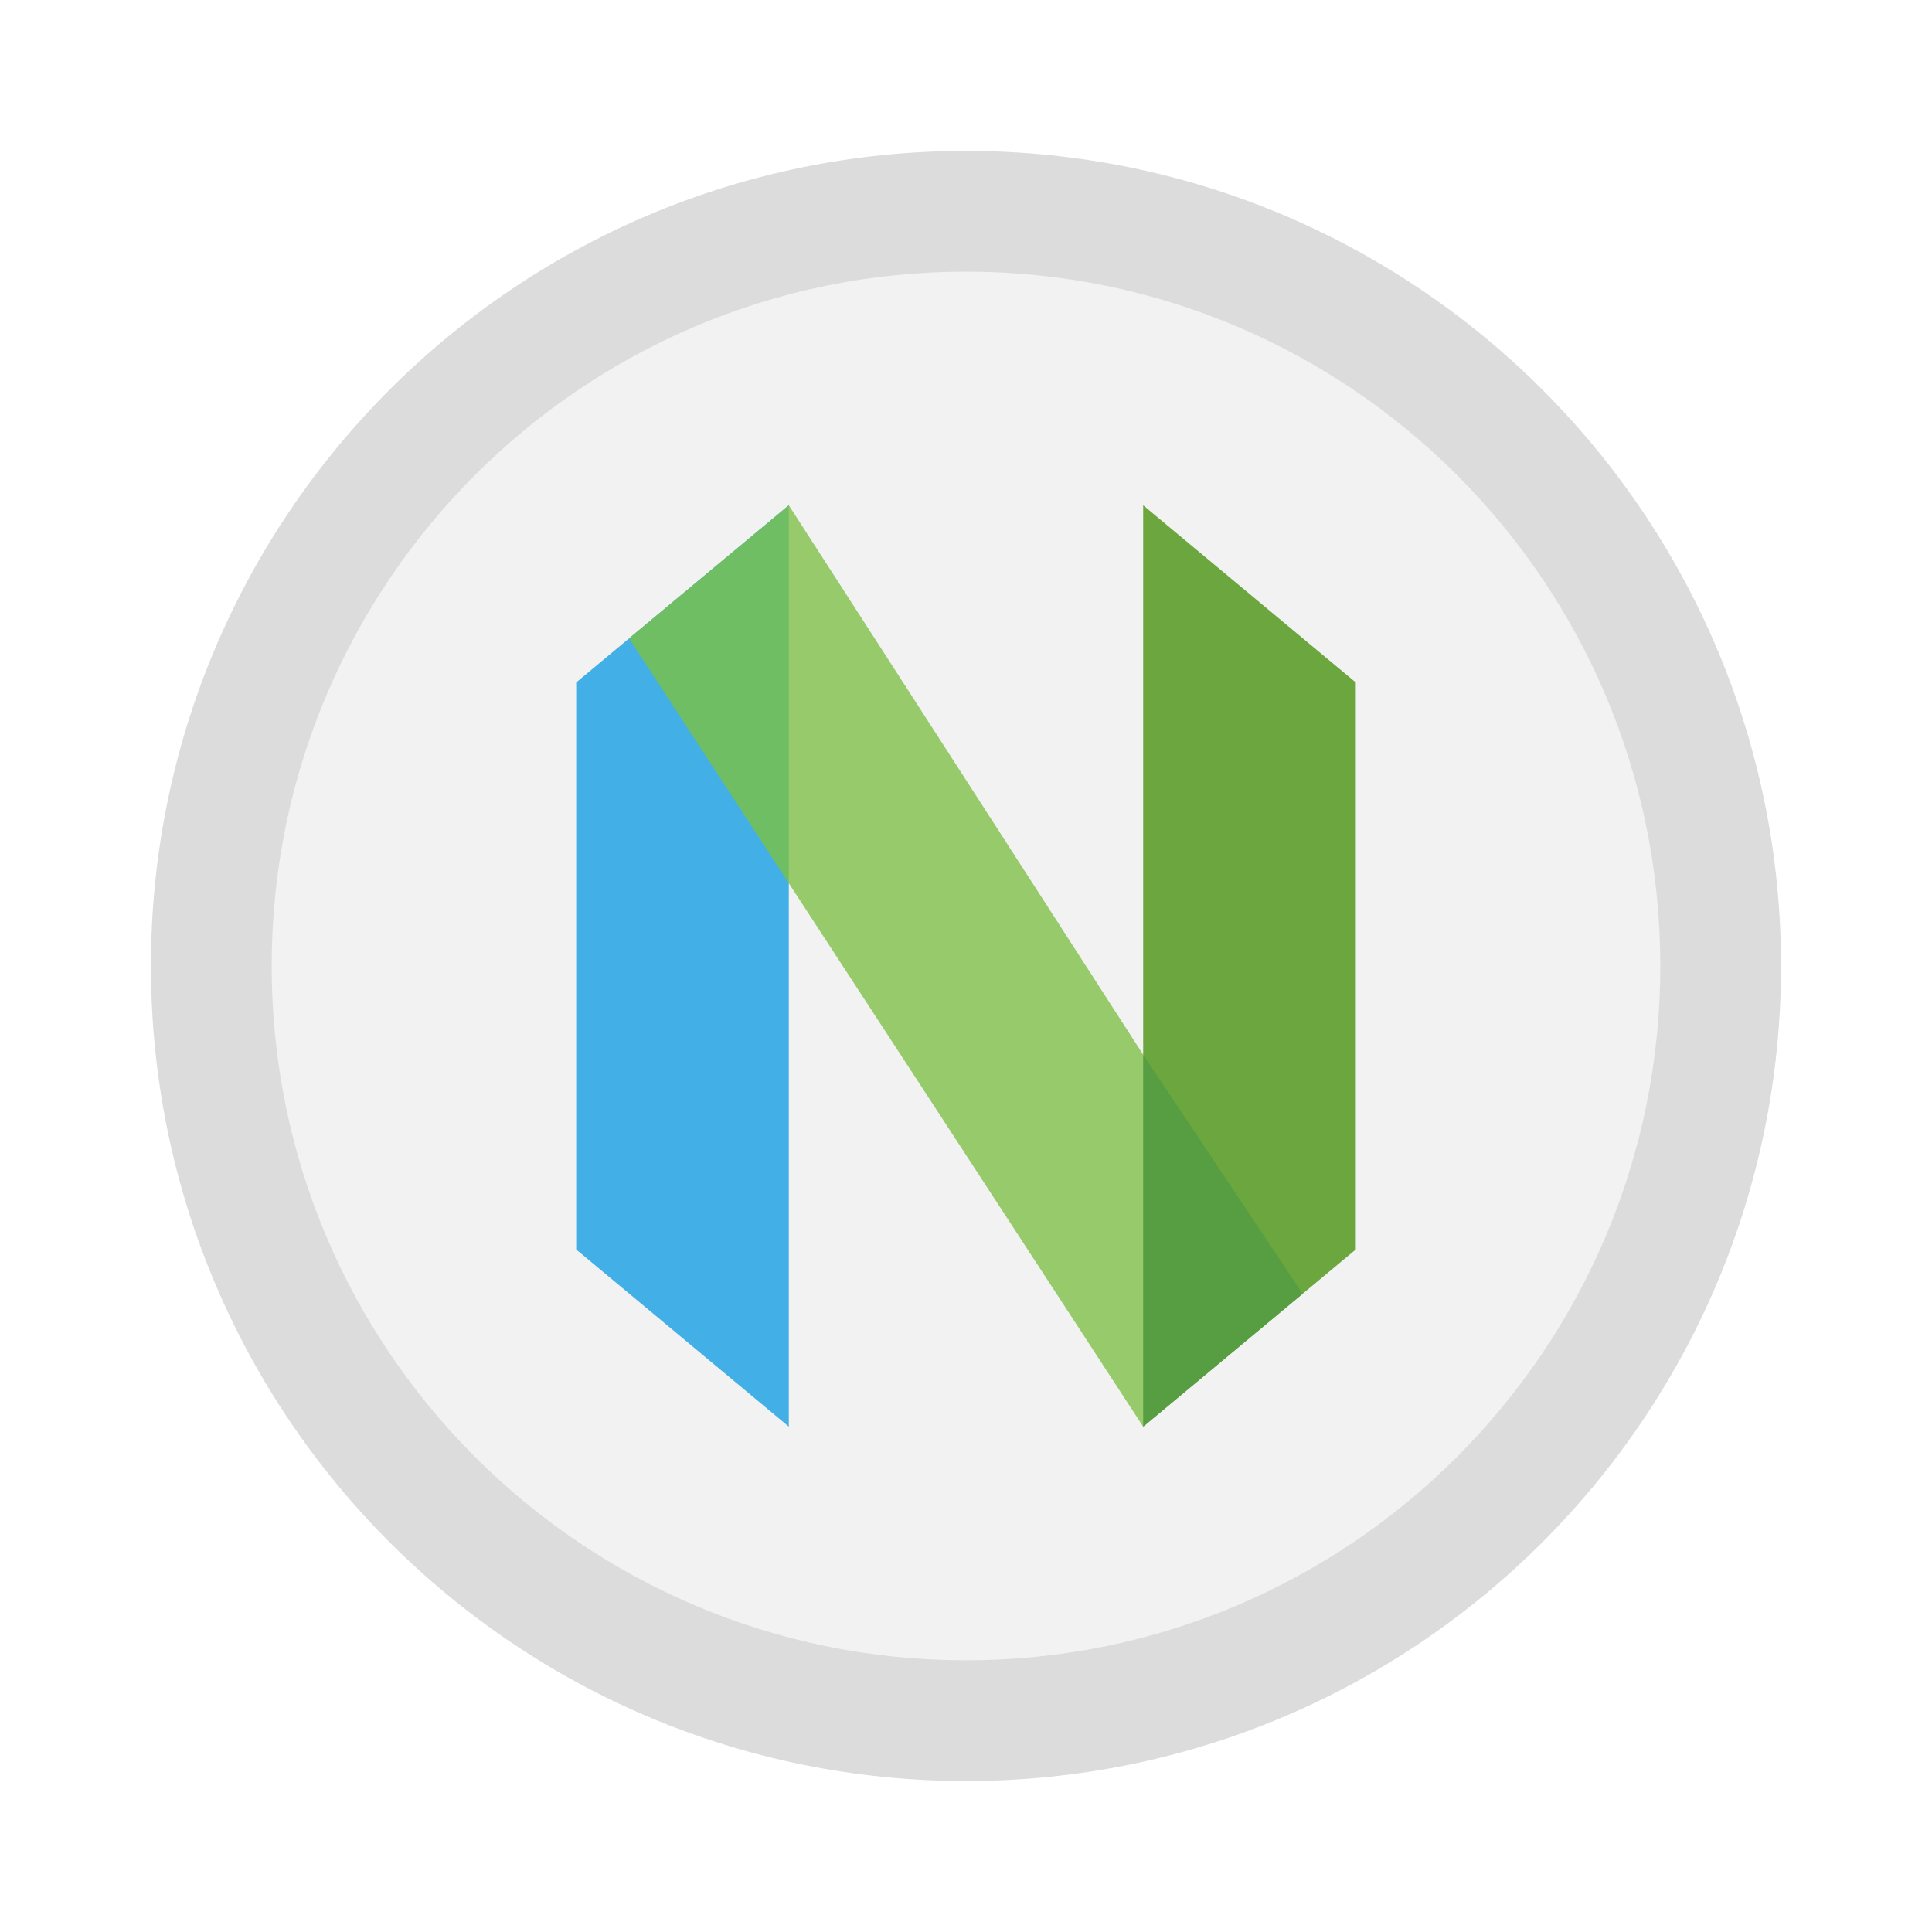
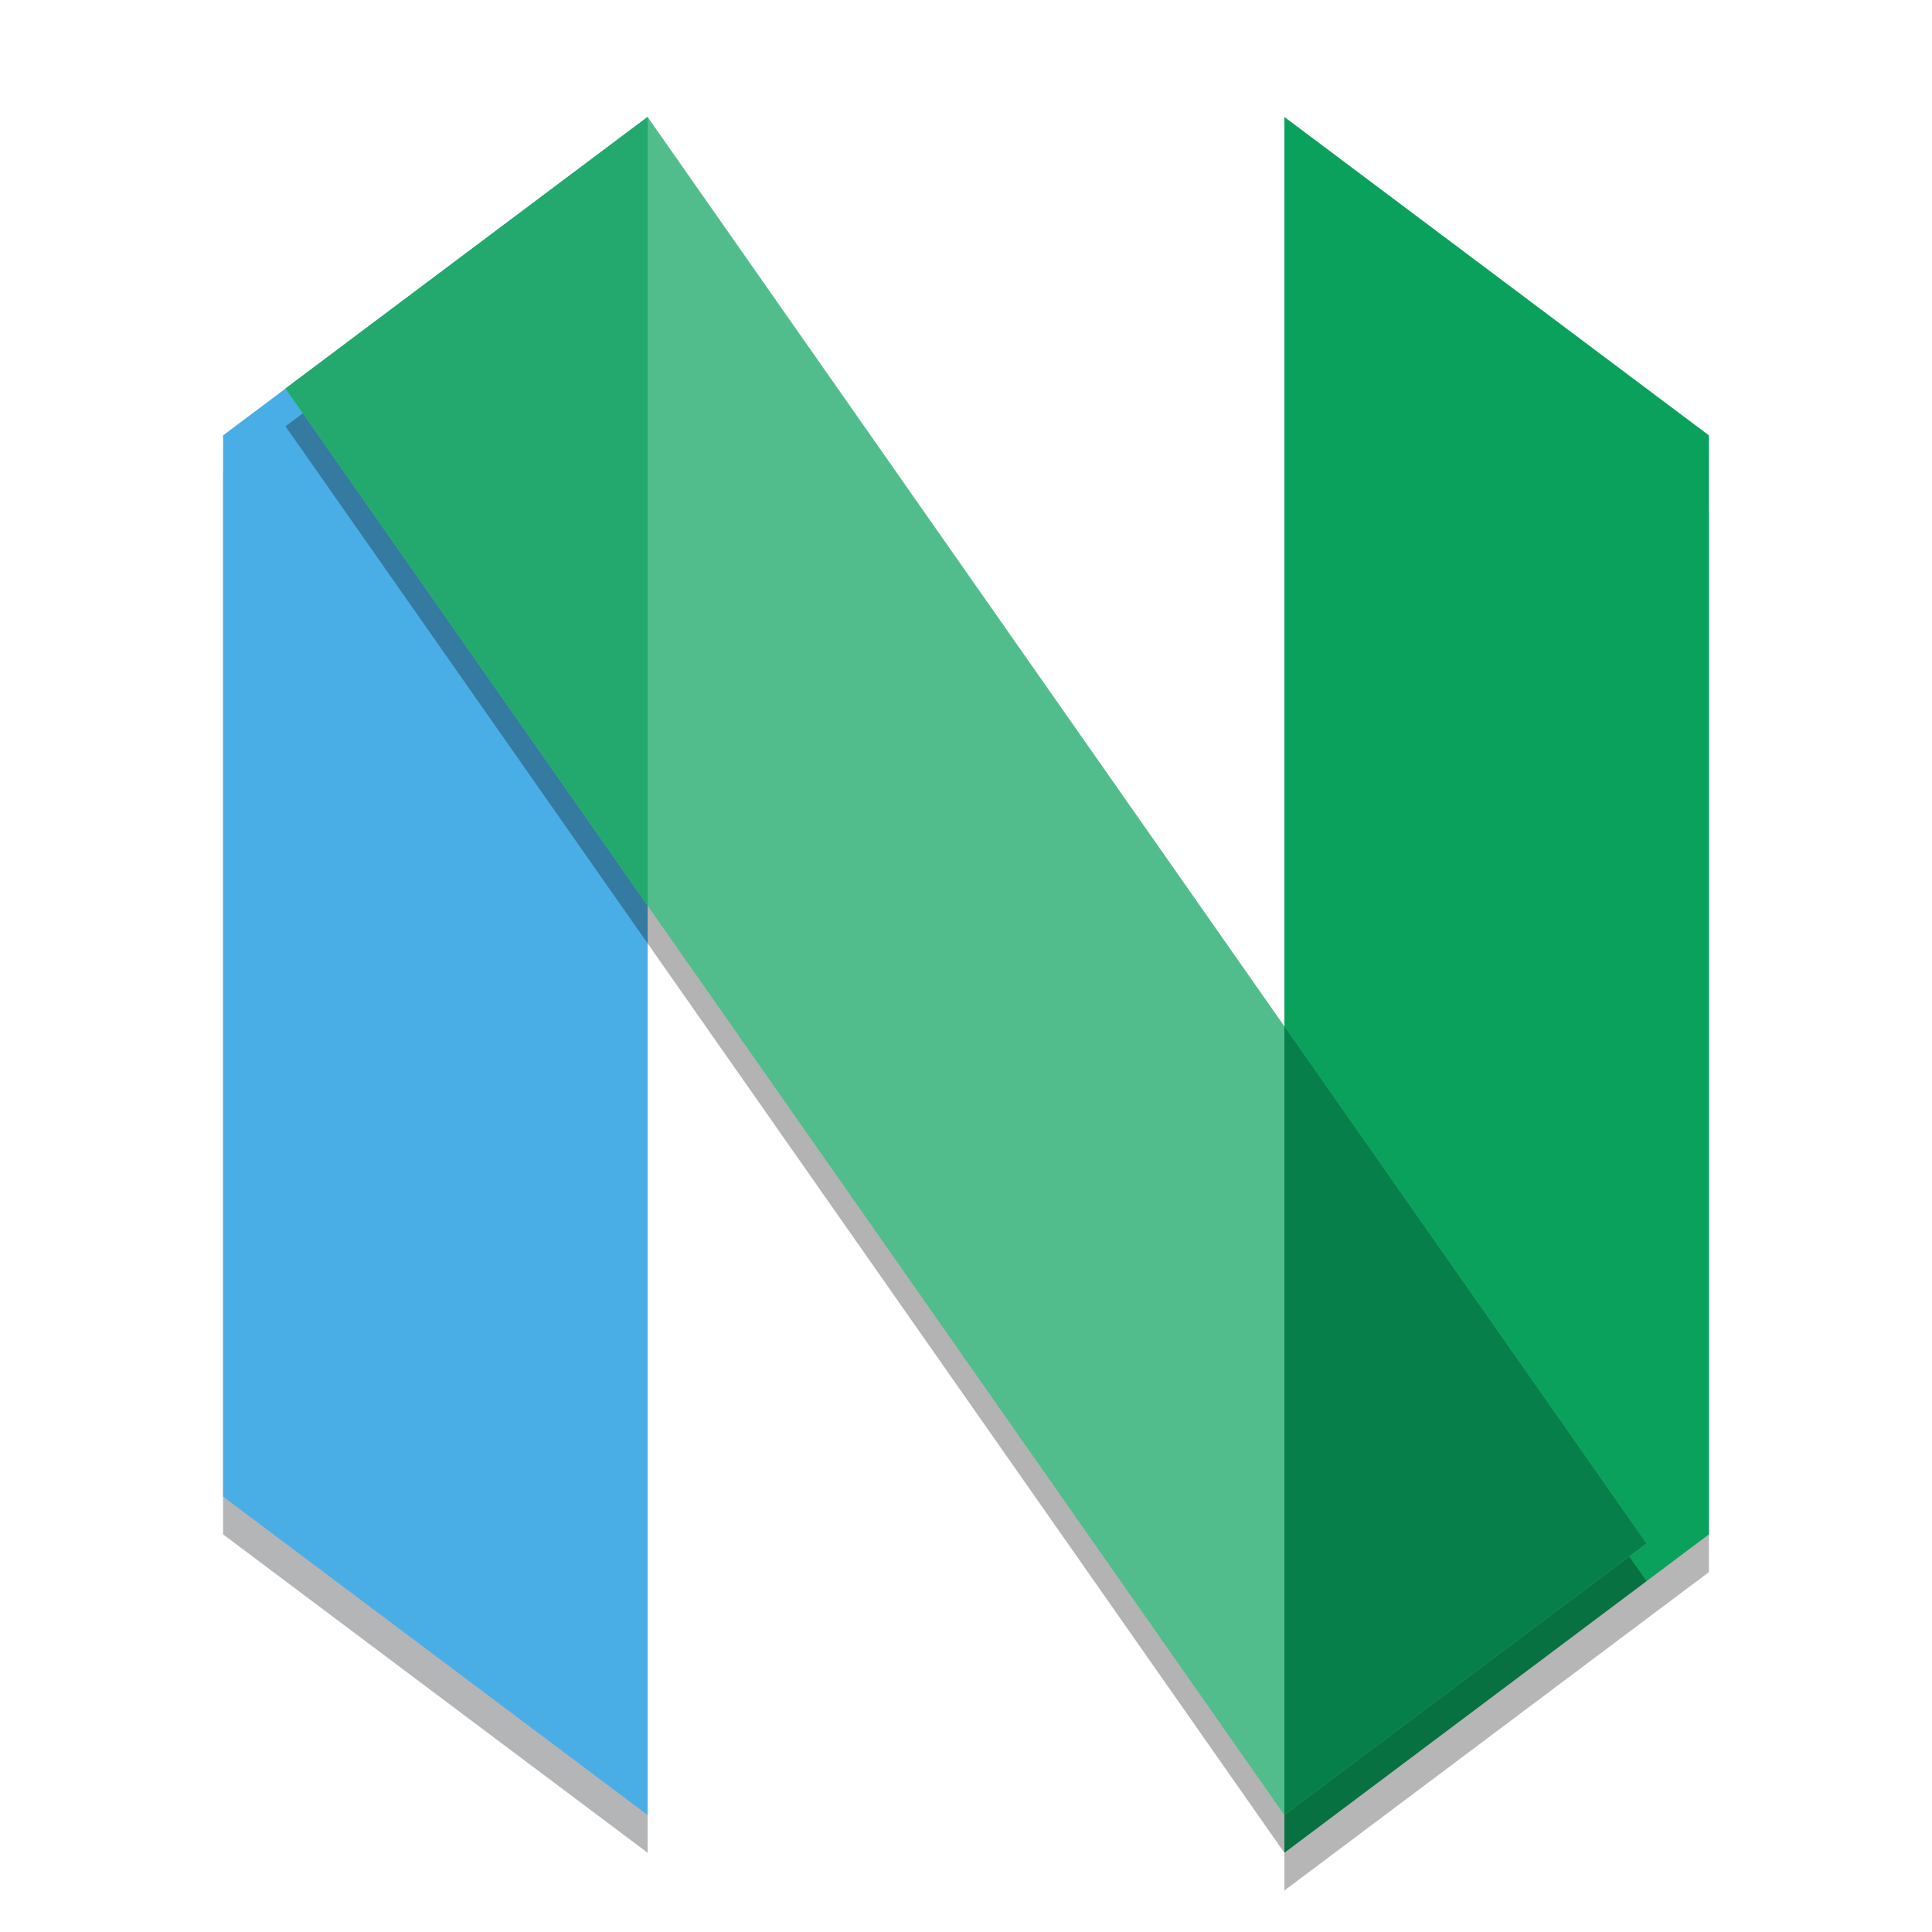
- <svg xmlns="http://www.w3.org/2000/svg" width="64" height="64" version="1.1" viewBox="0 0 64 64">
-   <g transform="matrix(1.1739 0 0 1.1739 3.8261 -14.957)" stroke-width=".852">
-     <g transform="translate(0,16)">
-       <path d="m24 1c12.703 0 23 10.297 23 23s-10.297 23-23 23-23-10.297-23-23 10.297-23 23-23z" fill="#dcdcdc" />
-       <path d="m24 4.407c10.821 0 19.593 8.771 19.593 19.593 0 10.821-8.771 19.593-19.593 19.593-10.821 0-19.593-8.771-19.593-19.593 0-10.821 8.771-19.593 19.593-19.593z" fill="#f2f2f2" />
-     </g>
-     <path d="m35 32-6-5v26l6-5z" fill="#6ba63f" />
-     <path d="m13 32 6-5v26l-6-5z" fill="#42afe6" />
-     <path d="m19 27c-1.218 3.484-0.987 7.05 0 10.666l10 15.334c0.641-3.499 1.379-6.997 0-10.496z" fill="#96ca6b" />
-     <path d="m29 42.504v10.496l4.5-3.75z" fill="#569e41" />
-     <path d="m19 27-4.508 3.756 4.508 6.91z" fill="#70be63" />
+ <svg xmlns="http://www.w3.org/2000/svg" width="512" height="512" version="1.1" viewBox="0 0 384 384">
+   <g stroke-width="21.094">
+     <path d="m44.344 94.031 84.375-63.281v337.5l-84.375-63.281z" fill="#00070a" opacity=".3" />
+     <path d="m339.66 101.53-84.375-63.281v337.5l84.375-63.281z" fill="#090909" opacity=".3" />
+     <path d="m339.66 86.531-84.375-63.281v345l84.375-63.281z" fill="#0aa15c" />
+     <path d="m44.344 86.531 84.375-63.281v337.5l-84.375-63.281z" fill="#4aaee6" />
+     <path d="m128.72 30.75 198.53 283.52-71.972 53.979-198.53-283.52z" opacity=".3" />
+     <path d="m128.72 23.25 198.53 283.52-71.972 53.979-198.53-283.52z" fill="#51bd8c" />
+     <path d="m255.28 203.99v156.76l71.972-53.979z" fill="#077f4a" />
+     <path d="m128.72 23.25-71.974 53.97 71.974 102.79z" fill="#23a86e" />
  </g>
</svg>
